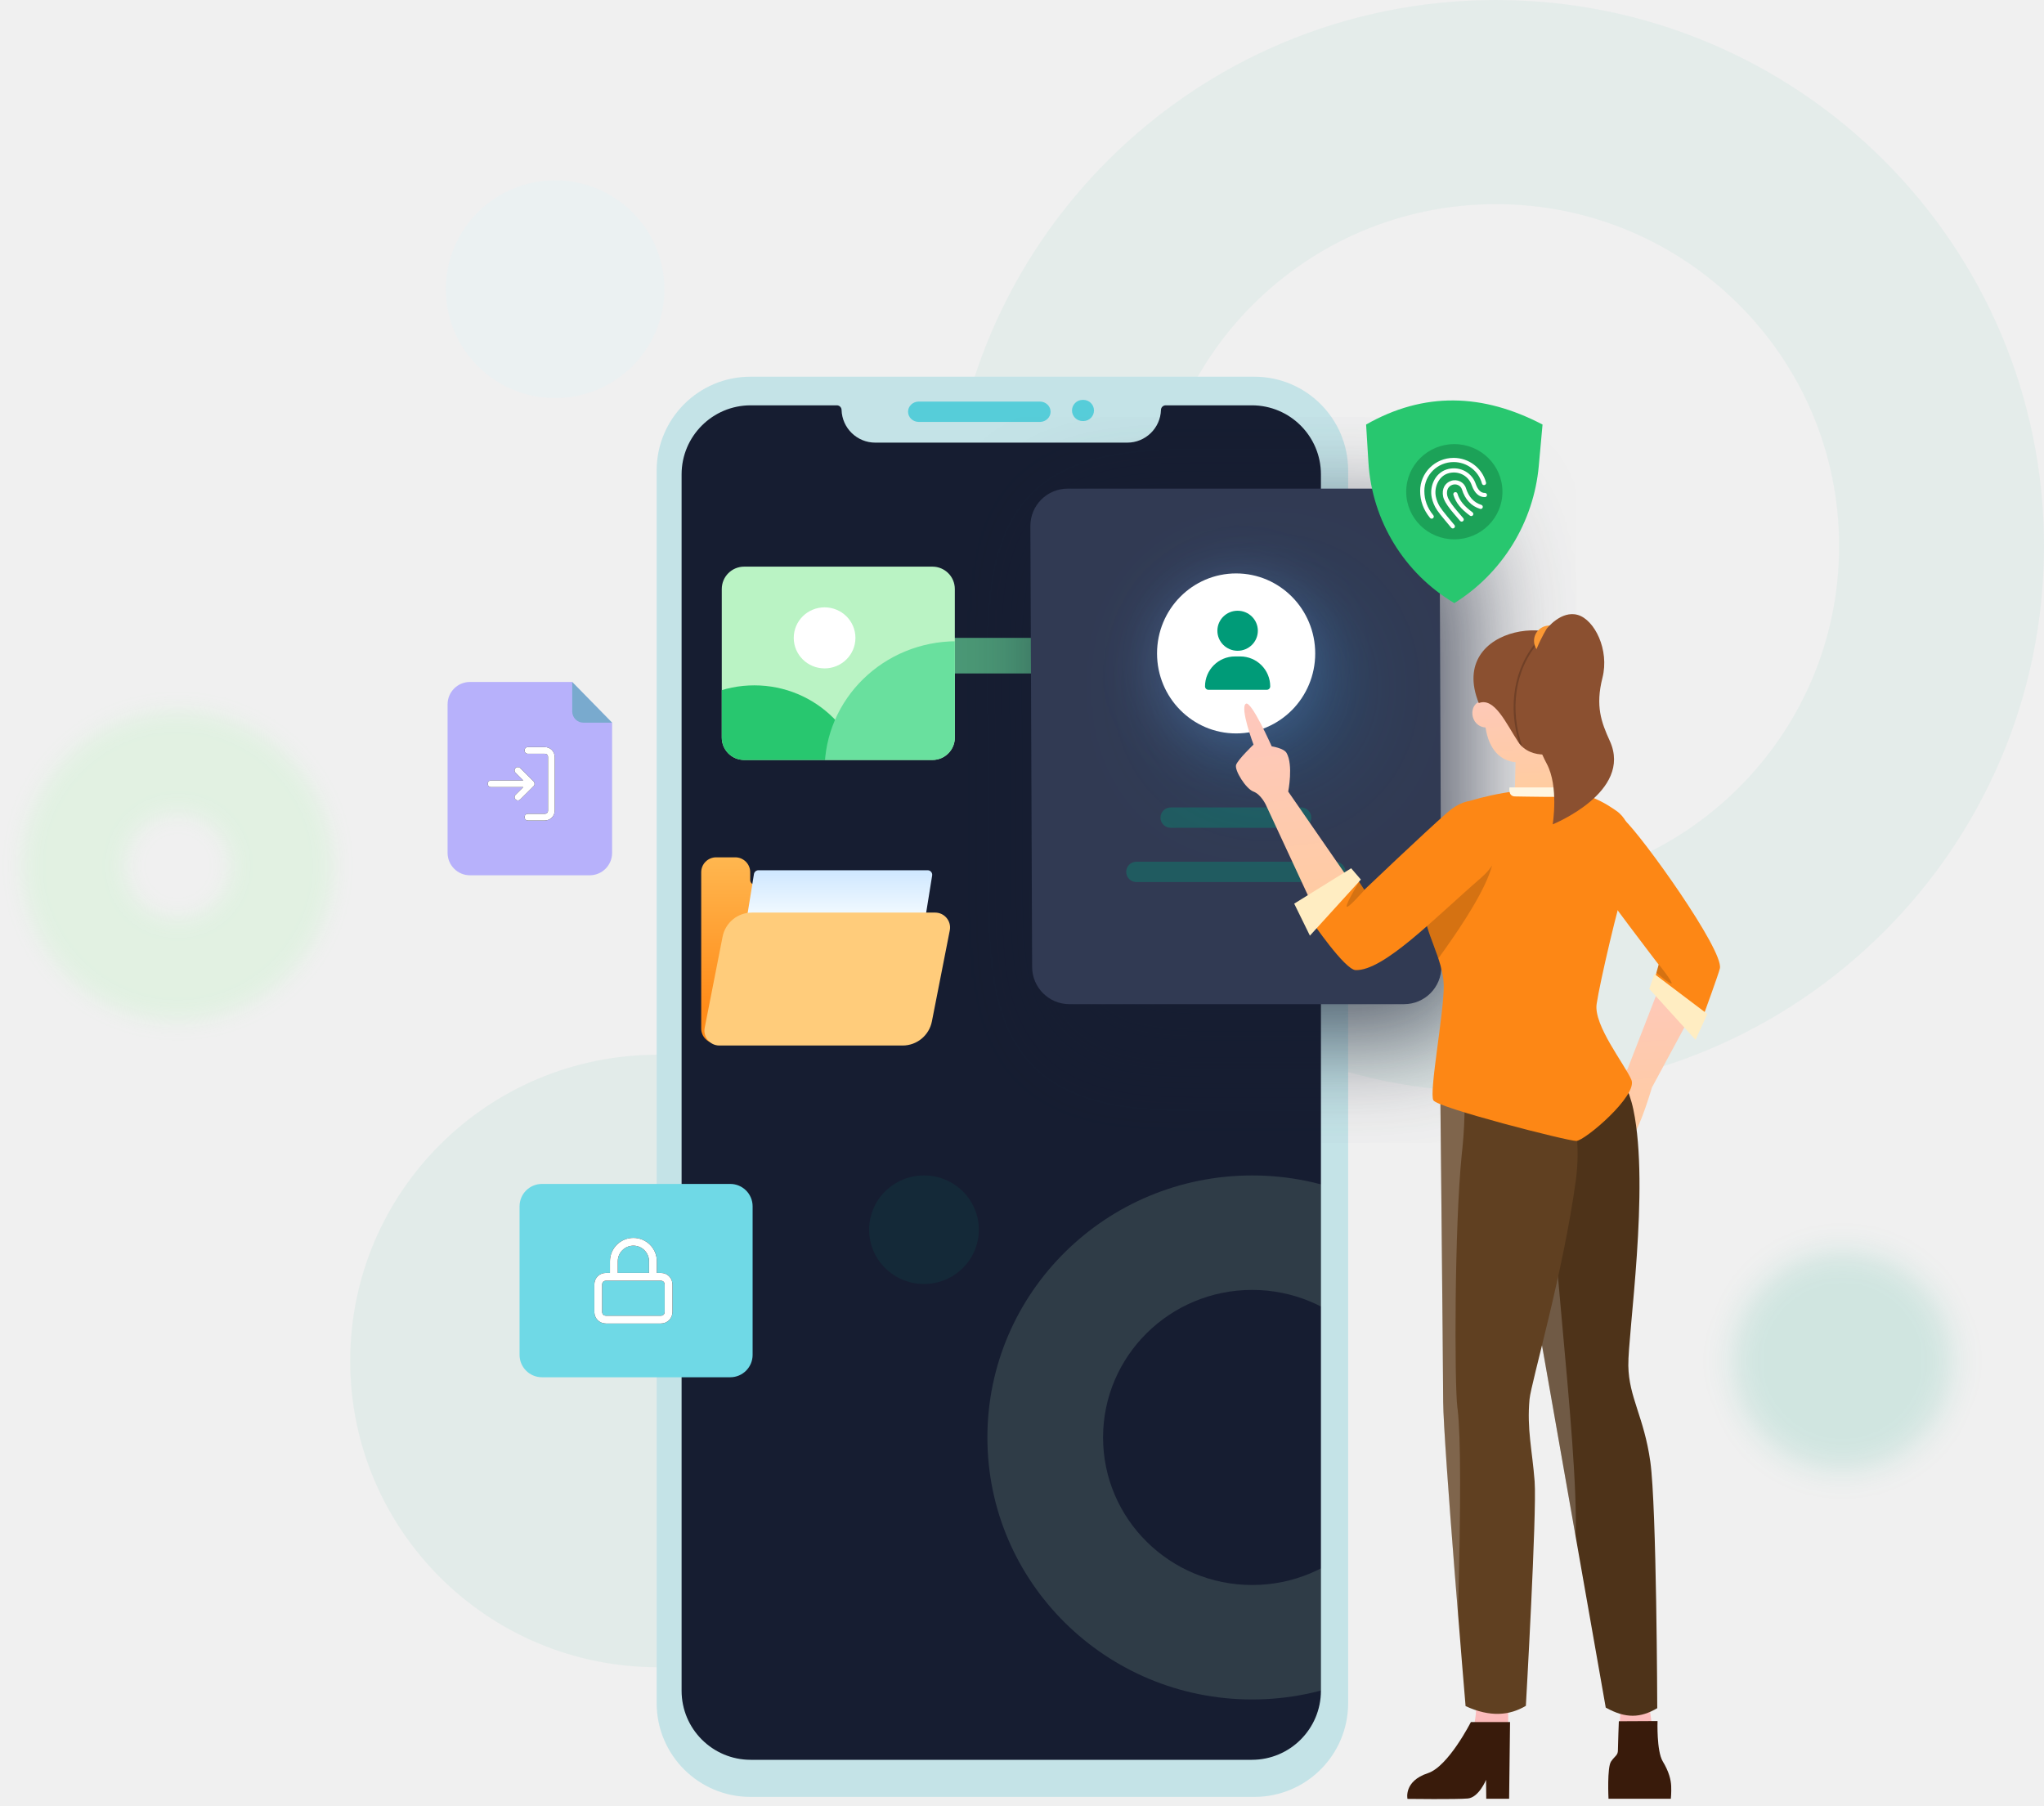
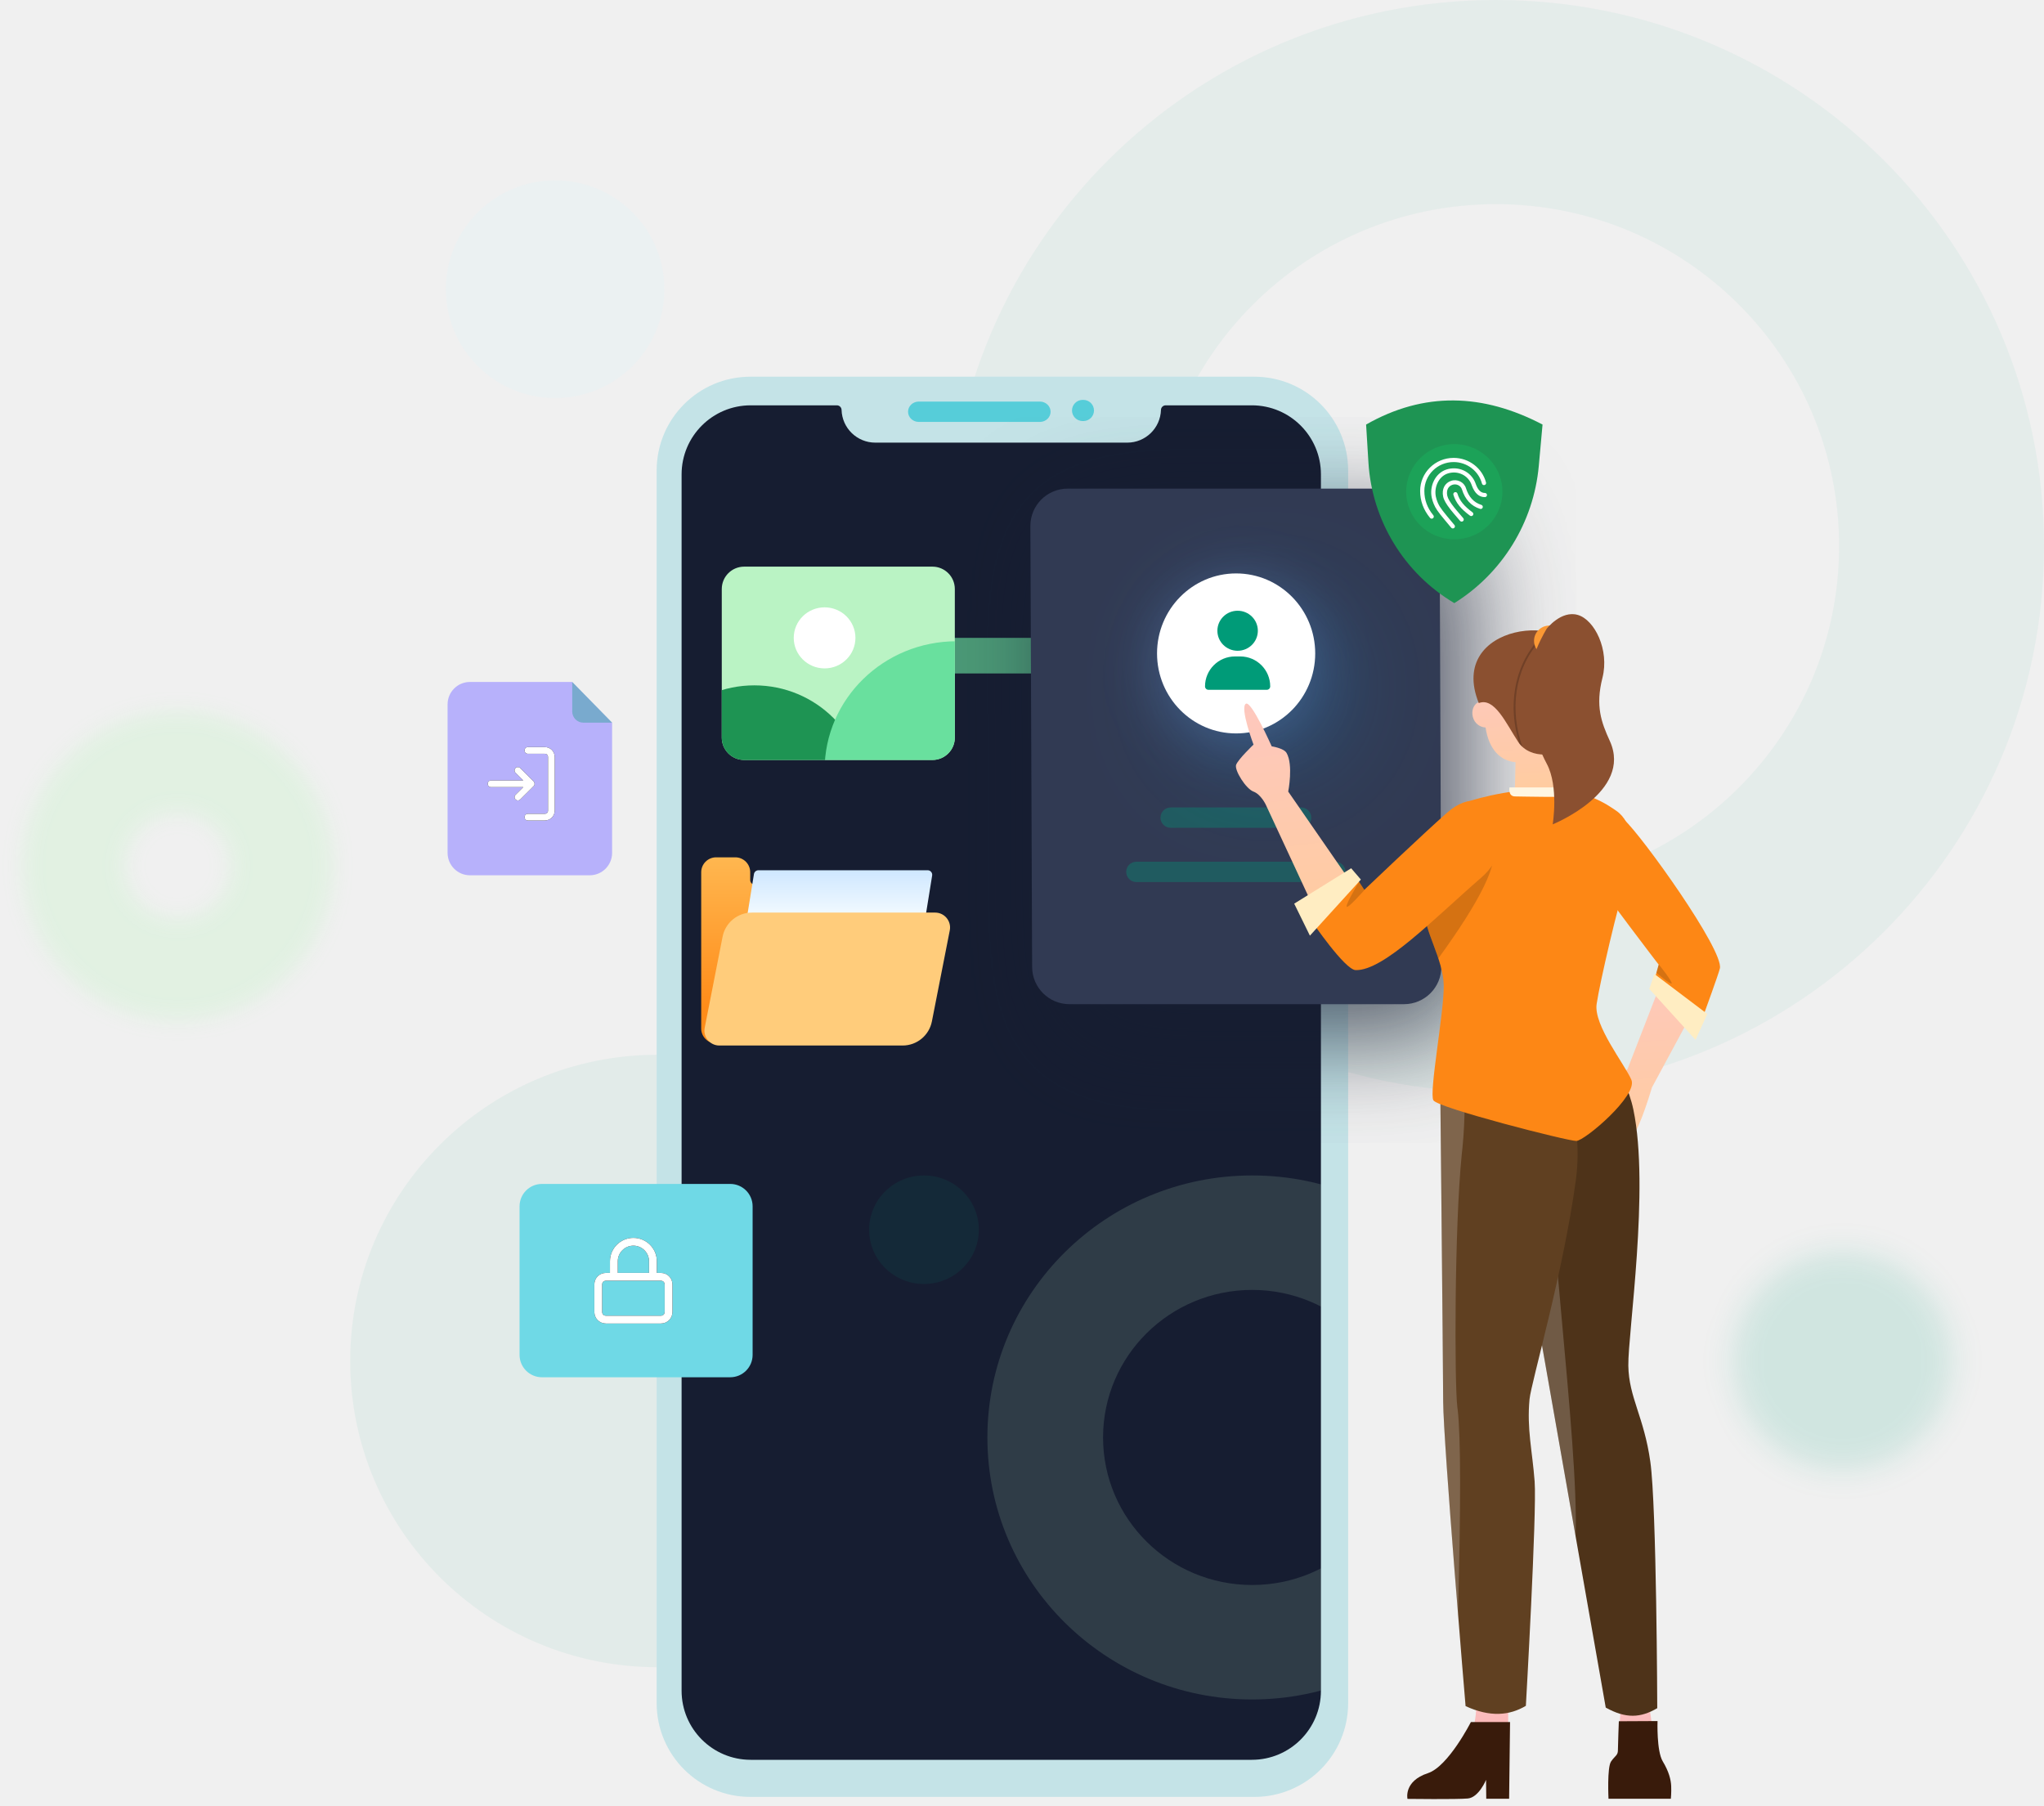
<svg xmlns="http://www.w3.org/2000/svg" width="548" height="484" viewBox="0 0 548 484" fill="none">
  <g id="Illustration">
    <g id="Shape">
      <path id="Oval" opacity="0.053" fill-rule="evenodd" clip-rule="evenodd" d="M548 146.415C548 65.552 482.211 0 401.056 0C319.901 0 254.111 65.552 254.111 146.415C254.111 227.278 319.901 292.831 401.056 292.831C482.211 292.831 548 227.278 548 146.415ZM309.044 146.415C309.044 95.781 350.239 54.735 401.056 54.735C451.872 54.735 493.067 95.781 493.067 146.415C493.067 197.049 451.872 238.096 401.056 238.096C350.239 238.096 309.044 197.049 309.044 146.415Z" fill="#009B78" />
      <g id="Oval_2" opacity="0.141" filter="url(#filter0_f)">
        <path fill-rule="evenodd" clip-rule="evenodd" d="M89.314 232.166C89.314 209.243 70.664 190.659 47.657 190.659C24.651 190.659 6 209.243 6 232.166C6 255.09 24.651 273.673 47.657 273.673C70.664 273.673 89.314 255.09 89.314 232.166ZM33.466 232.166C33.466 224.357 39.82 218.027 47.657 218.027C55.495 218.027 61.848 224.357 61.848 232.166C61.848 239.976 55.495 246.306 47.657 246.306C39.82 246.306 33.466 239.976 33.466 232.166Z" fill="#8BF78F" />
      </g>
      <ellipse id="Oval_3" cx="176.29" cy="364.898" rx="82.399" ry="82.102" fill="#009B78" fill-opacity="0.061" />
      <ellipse id="Oval_4" opacity="0.141" cx="148.825" cy="77.541" rx="29.297" ry="29.192" fill="#CEF5FF" />
      <g id="Oval_5" filter="url(#filter1_f)">
        <ellipse cx="493.983" cy="364.898" rx="29.297" ry="29.192" fill="#009B78" fill-opacity="0.136" />
      </g>
    </g>
    <g id="File Organizer">
      <g id="Phone3">
        <path id="Rectangle" fill-rule="evenodd" clip-rule="evenodd" d="M176.051 126.137C176.051 112.254 187.305 101 201.188 101H336.301C350.184 101 361.438 112.254 361.438 126.137V456.637C361.438 470.52 350.184 481.774 336.301 481.774H201.188C187.305 481.774 176.051 470.52 176.051 456.637V126.137Z" fill="#C4E3E7" />
        <g id="Group 48">
          <path id="Rectangle_2" fill-rule="evenodd" clip-rule="evenodd" d="M182.737 127.195C182.737 116.966 191.03 108.673 201.259 108.673H224.364C225.046 108.673 225.605 109.216 225.625 109.898V109.898C225.768 114.787 229.772 118.676 234.663 118.676H302.219C307.11 118.676 311.114 114.787 311.257 109.898V109.898C311.277 109.216 311.835 108.673 312.518 108.673H335.622C345.852 108.673 354.144 116.966 354.144 127.195V453.306C354.144 463.535 345.852 471.828 335.622 471.828H201.259C191.03 471.828 182.737 463.535 182.737 453.306V127.195Z" fill="#161D31" />
          <mask id="mask0" mask-type="alpha" maskUnits="userSpaceOnUse" x="182" y="108" width="173" height="364">
            <path id="Rectangle_3" fill-rule="evenodd" clip-rule="evenodd" d="M182.737 127.195C182.737 116.966 191.03 108.673 201.259 108.673H224.364C225.046 108.673 225.605 109.216 225.625 109.898V109.898C225.768 114.787 229.772 118.676 234.663 118.676H302.219C307.11 118.676 311.114 114.787 311.257 109.898V109.898C311.277 109.216 311.835 108.673 312.518 108.673H335.622C345.852 108.673 354.144 116.966 354.144 127.195V453.306C354.144 463.535 345.852 471.828 335.622 471.828H201.259C191.03 471.828 182.737 463.535 182.737 453.306V127.195Z" fill="white" />
          </mask>
          <g mask="url(#mask0)">
            <ellipse id="Oval_6" opacity="0.099" cx="247.722" cy="329.703" rx="14.702" ry="14.55" fill="#009B78" />
            <path id="Oval_7" opacity="0.141" fill-rule="evenodd" clip-rule="evenodd" d="M335.704 315.153C374.906 315.153 406.686 346.604 406.686 385.401C406.686 424.198 374.906 455.649 335.704 455.649C296.501 455.649 264.722 424.198 264.722 385.401C264.722 346.604 296.501 315.153 335.704 315.153ZM335.704 345.844C313.629 345.844 295.733 363.555 295.733 385.401C295.733 407.248 313.629 424.958 335.704 424.958C357.779 424.958 375.674 407.248 375.674 385.401C375.674 363.555 357.779 345.844 335.704 345.844Z" fill="#C8F5D0" />
            <path id="Rectangle_4" fill-rule="evenodd" clip-rule="evenodd" d="M203.617 175.795C203.617 173.158 205.755 171.021 208.391 171.021H329.781C332.417 171.021 334.555 173.158 334.555 175.795V175.795C334.555 178.431 332.417 180.569 329.781 180.569H208.391C205.755 180.569 203.617 178.431 203.617 175.795V175.795Z" fill="#68DE9E" fill-opacity="0.642" />
          </g>
        </g>
        <path id="Path" d="M278.793 107.666C280.378 107.666 281.664 108.888 281.664 110.394C281.664 111.868 280.435 113.068 278.898 113.121L278.793 113.122H246.324C244.738 113.122 243.452 111.901 243.452 110.394C243.452 108.921 244.681 107.721 246.218 107.668L246.324 107.666H278.793Z" fill="#56CDD9" />
        <path id="Path_2" d="M290.429 107.211C292.015 107.211 293.301 108.484 293.301 110.053C293.301 111.588 292.072 112.838 290.535 112.893L290.429 112.895H290.279C288.693 112.895 287.407 111.623 287.407 110.053C287.407 108.519 288.636 107.268 290.173 107.213L290.279 107.211H290.429Z" fill="#56CDD9" />
      </g>
      <g id="Icon54">
        <g id="Group 37">
          <path id="Rectangle_5" fill-rule="evenodd" clip-rule="evenodd" d="M187.996 233.861C187.996 231.652 189.787 229.861 191.996 229.861L197.132 229.861C199.341 229.861 201.132 231.652 201.132 233.861V235.965C201.132 236.638 201.678 237.184 202.351 237.184H243.654C245.864 237.184 247.654 238.975 247.654 241.184V275.755C247.654 277.964 245.864 279.755 243.654 279.755H191.996C189.787 279.755 187.996 277.964 187.996 275.755V233.861Z" fill="url(#paint0_linear)" />
          <path id="Rectangle_6" fill-rule="evenodd" clip-rule="evenodd" d="M202.134 234.351C202.23 233.76 202.74 233.326 203.338 233.326H248.707C249.458 233.326 250.031 233.998 249.911 234.739L243.1 276.997C243.005 277.588 242.495 278.022 241.897 278.022H196.527C195.776 278.022 195.204 277.35 195.323 276.609L202.134 234.351Z" fill="url(#paint1_linear)" />
          <path id="Rectangle_7" fill-rule="evenodd" clip-rule="evenodd" d="M250.713 244.677C253.232 244.677 255.124 246.976 254.638 249.448L249.842 273.86C249.105 277.612 245.816 280.318 241.992 280.318H192.858C190.34 280.318 188.448 278.018 188.933 275.547L193.73 251.135C194.467 247.383 197.756 244.677 201.579 244.677L250.713 244.677Z" fill="#FFCC7B" />
        </g>
      </g>
      <g id="Group 28">
        <path id="Rectangle_8" fill-rule="evenodd" clip-rule="evenodd" d="M120 188.842C120 185.528 122.686 182.842 126 182.842H153.414L164.105 193.754V228.675C164.105 231.989 161.419 234.675 158.105 234.675H126C122.686 234.675 120 231.989 120 228.675V188.842Z" fill="#B7B1FB" />
        <g id="Icon">
          <path id="Mask" fill-rule="evenodd" clip-rule="evenodd" d="M146.031 219.984C147.557 219.984 148.724 218.821 148.724 217.3V202.986C148.724 201.465 147.557 200.302 146.031 200.302H141.543C141.005 200.302 140.646 200.66 140.646 201.197C140.646 201.734 141.005 202.092 141.543 202.092H146.031C146.57 202.092 146.929 202.45 146.929 202.986V217.3C146.929 217.837 146.57 218.195 146.031 218.195H141.543C141.005 218.195 140.646 218.553 140.646 219.089C140.646 219.626 141.005 219.984 141.543 219.984H146.031ZM143.249 209.785C143.338 210.054 143.338 210.322 143.249 210.501C143.249 210.591 143.159 210.68 143.069 210.77L139.479 214.348C139.299 214.527 139.03 214.616 138.85 214.616C138.671 214.616 138.401 214.527 138.222 214.348C137.863 213.99 137.863 213.453 138.222 213.096L140.286 211.038H131.669C131.131 211.038 130.771 210.68 130.771 210.143C130.771 209.607 131.131 209.249 131.669 209.249H140.286L138.222 207.191C137.863 206.833 137.863 206.296 138.222 205.939C138.581 205.581 139.12 205.581 139.479 205.939L143.069 209.517C143.114 209.562 143.136 209.607 143.159 209.651C143.181 209.696 143.204 209.741 143.249 209.785Z" fill="black" />
          <mask id="mask1" mask-type="alpha" maskUnits="userSpaceOnUse" x="130" y="200" width="19" height="20">
            <path id="Mask_2" fill-rule="evenodd" clip-rule="evenodd" d="M146.031 219.984C147.557 219.984 148.724 218.821 148.724 217.3V202.986C148.724 201.465 147.557 200.302 146.031 200.302H141.543C141.005 200.302 140.646 200.66 140.646 201.197C140.646 201.734 141.005 202.092 141.543 202.092H146.031C146.57 202.092 146.929 202.45 146.929 202.986V217.3C146.929 217.837 146.57 218.195 146.031 218.195H141.543C141.005 218.195 140.646 218.553 140.646 219.089C140.646 219.626 141.005 219.984 141.543 219.984H146.031ZM143.249 209.785C143.338 210.054 143.338 210.322 143.249 210.501C143.249 210.591 143.159 210.68 143.069 210.77L139.479 214.348C139.299 214.527 139.03 214.616 138.85 214.616C138.671 214.616 138.401 214.527 138.222 214.348C137.863 213.99 137.863 213.453 138.222 213.096L140.286 211.038H131.669C131.131 211.038 130.771 210.68 130.771 210.143C130.771 209.607 131.131 209.249 131.669 209.249H140.286L138.222 207.191C137.863 206.833 137.863 206.296 138.222 205.939C138.581 205.581 139.12 205.581 139.479 205.939L143.069 209.517C143.114 209.562 143.136 209.607 143.159 209.651C143.181 209.696 143.204 209.741 143.249 209.785Z" fill="white" />
          </mask>
          <g mask="url(#mask1)">
            <g id="Icon Color">
              <rect id="ð¨ Icon Color" x="128.977" y="199.408" width="21.543" height="21.471" fill="white" />
            </g>
          </g>
        </g>
        <path id="Path_3" opacity="0.34" d="M164.106 193.754H156.414C154.757 193.754 153.414 192.411 153.414 190.754V182.842L164.106 193.754Z" fill="#009B78" />
      </g>
      <g id="Group">
        <path id="Rectangle_9" fill-rule="evenodd" clip-rule="evenodd" d="M139.296 323.427C139.296 320.113 141.982 317.427 145.296 317.427H195.778C199.092 317.427 201.778 320.113 201.778 323.427V363.26C201.778 366.574 199.092 369.26 195.778 369.26H145.296C141.982 369.26 139.296 366.574 139.296 363.26V323.427Z" fill="#6FD9E6" />
        <g id="Icon_2">
          <path id="Mask_3" fill-rule="evenodd" clip-rule="evenodd" d="M177.147 341.283H176.1V338.152C176.1 334.708 173.272 331.89 169.816 331.89C166.36 331.89 163.533 334.708 163.533 338.152V341.283H162.485C160.705 341.283 159.344 342.64 159.344 344.415V351.721C159.344 353.495 160.705 354.852 162.485 354.852H177.147C178.927 354.852 180.289 353.495 180.289 351.721V344.415C180.289 342.64 178.927 341.283 177.147 341.283ZM165.627 338.152C165.627 335.856 167.512 333.977 169.816 333.977C172.12 333.977 174.005 335.856 174.005 338.152V341.283H165.627V338.152ZM177.147 352.764C177.775 352.764 178.194 352.347 178.194 351.721V344.415C178.194 343.788 177.775 343.371 177.147 343.371H162.485C161.857 343.371 161.438 343.788 161.438 344.415V351.721C161.438 352.347 161.857 352.764 162.485 352.764H177.147Z" fill="black" />
          <mask id="mask2" mask-type="alpha" maskUnits="userSpaceOnUse" x="159" y="331" width="22" height="24">
            <path id="Mask_4" fill-rule="evenodd" clip-rule="evenodd" d="M177.147 341.283H176.1V338.152C176.1 334.708 173.272 331.89 169.816 331.89C166.36 331.89 163.533 334.708 163.533 338.152V341.283H162.485C160.705 341.283 159.344 342.64 159.344 344.415V351.721C159.344 353.495 160.705 354.852 162.485 354.852H177.147C178.927 354.852 180.289 353.495 180.289 351.721V344.415C180.289 342.64 178.927 341.283 177.147 341.283ZM165.627 338.152C165.627 335.856 167.512 333.977 169.816 333.977C172.12 333.977 174.005 335.856 174.005 338.152V341.283H165.627V338.152ZM177.147 352.764C177.775 352.764 178.194 352.347 178.194 351.721V344.415C178.194 343.788 177.775 343.371 177.147 343.371H162.485C161.857 343.371 161.438 343.788 161.438 344.415V351.721C161.438 352.347 161.857 352.764 162.485 352.764H177.147Z" fill="white" />
          </mask>
          <g mask="url(#mask2)">
            <g id="Icon Color_2">
              <rect id="ð¨ Icon Color_2" x="157.249" y="330.846" width="25.134" height="25.049" fill="white" />
            </g>
          </g>
        </g>
      </g>
      <g id="Group 34">
        <path id="Rectangle_10" d="M193.509 157.924C193.509 154.61 196.195 151.924 199.509 151.924H249.991C253.305 151.924 255.991 154.61 255.991 157.924V197.757C255.991 201.071 253.305 203.757 249.991 203.757H199.509C196.195 203.757 193.509 201.071 193.509 197.757V157.924Z" fill="#BAF3C4" />
        <mask id="mask3" mask-type="alpha" maskUnits="userSpaceOnUse" x="193" y="151" width="63" height="53">
          <path id="Rectangle_11" d="M193.509 157.924C193.509 154.61 196.195 151.924 199.509 151.924H249.991C253.305 151.924 255.991 154.61 255.991 157.924V197.757C255.991 201.071 253.305 203.757 249.991 203.757H199.509C196.195 203.757 193.509 201.071 193.509 197.757V157.924Z" fill="white" />
        </mask>
        <g mask="url(#mask3)">
          <ellipse id="Oval_8" cx="221.074" cy="171.021" rx="8.27" ry="8.184" fill="white" />
-           <ellipse id="Oval_9" cx="202.238" cy="213.306" rx="29.863" ry="29.554" fill="#28C76F" />
+           <ellipse id="Oval_9" cx="202.238" cy="213.306" rx="29.863" ry="29.554" fill="#1E9453" />
          <ellipse id="Oval_10" cx="256.45" cy="206.485" rx="35.376" ry="34.556" fill="#69E09E" />
        </g>
      </g>
      <g id="Group 23">
        <g id="Rectangle_12" filter="url(#filter2_d)">
          <path fill-rule="evenodd" clip-rule="evenodd" d="M276.246 141.049C276.224 135.51 280.708 131.009 286.246 131.009L375.958 131.009C381.465 131.009 385.936 135.462 385.958 140.969L386.429 259.191C386.451 264.729 381.968 269.231 376.429 269.231H286.718C281.21 269.231 276.74 264.778 276.718 259.271L276.246 141.049Z" fill="#313A53" />
        </g>
        <path id="Rectangle_13" opacity="0.34" d="M311.123 219.216C311.123 217.71 312.344 216.488 313.851 216.488H348.825C350.332 216.488 351.553 217.71 351.553 219.216V219.216C351.553 220.723 350.332 221.944 348.825 221.944H313.851C312.344 221.944 311.123 220.723 311.123 219.216V219.216Z" fill="#009B78" />
        <path id="Rectangle_14" opacity="0.34" d="M301.935 233.766C301.935 232.259 303.156 231.038 304.663 231.038H358.014C359.52 231.038 360.742 232.259 360.742 233.766V233.766C360.742 235.273 359.52 236.494 358.014 236.494H304.663C303.156 236.494 301.935 235.273 301.935 233.766V233.766Z" fill="#009B78" />
        <g id="Icon8">
          <g id="Oval_11" filter="url(#filter3_dd)">
            <ellipse cx="331.407" cy="175.192" rx="21.203" ry="21.45" fill="white" />
          </g>
          <g id="Group 70">
            <path id="Combined Shape" fill-rule="evenodd" clip-rule="evenodd" d="M331.807 174.481C334.802 174.481 337.231 172.078 337.231 169.113C337.231 166.149 334.802 163.746 331.807 163.746C328.811 163.746 326.383 166.149 326.383 169.113C326.383 172.078 328.811 174.481 331.807 174.481ZM331.097 176.001C326.663 176.001 323.068 179.595 323.068 184.029C323.068 184.536 323.479 184.947 323.986 184.947H339.628C340.134 184.947 340.545 184.536 340.545 184.029C340.545 179.595 336.951 176.001 332.517 176.001H331.097Z" fill="#009B78" />
          </g>
        </g>
      </g>
      <g id="Wom3.5">
        <g id="RArm">
          <path id="Path_4" fill-rule="evenodd" clip-rule="evenodd" d="M436.346 286.631C436.346 286.631 426.071 296.69 426.701 297.674C427.331 298.664 432.509 296.363 432.509 296.363C432.509 296.363 426.049 306.93 427.378 307.742C428.707 308.554 435.504 306.91 437.588 304.732C439.672 302.554 442.889 291.562 442.889 291.562L458.517 262.597L447.183 258.715L436.346 286.631Z" fill="url(#paint2_linear)" />
          <path id="Path_5" fill-rule="evenodd" clip-rule="evenodd" d="M425.853 233.087C430.168 239.723 444.693 258.633 444.693 258.633L443.635 262.406L456.984 271.463C456.984 271.463 460.776 261.095 461.105 259.636C462.19 254.825 440.26 224.12 435.35 219.683C427.618 212.697 419.258 222.947 425.853 233.087Z" fill="#FD8715" />
          <path id="Path_6" fill-rule="evenodd" clip-rule="evenodd" d="M448.166 263.653C448.415 263.173 444.716 258.565 444.716 258.565L444.089 260.806C444.089 260.806 447.917 264.134 448.166 263.653Z" fill="black" fill-opacity="0.16" />
          <path id="Path 70" fill-rule="evenodd" clip-rule="evenodd" d="M443.552 261.14L457.734 271.858L454.574 278.79L442.174 265.14L443.552 261.14Z" fill="#FFEDC2" />
        </g>
        <g id="RLeg">
          <path id="Path_7" fill-rule="evenodd" clip-rule="evenodd" d="M434.6 456.208L433.812 469.49L443.91 469.75L442.012 456.208H434.6Z" fill="url(#paint3_linear)" />
          <path id="Path_8" fill-rule="evenodd" clip-rule="evenodd" d="M444.389 461.44C444.389 461.44 444.105 469.439 445.779 472.232C447.463 475.024 447.974 477.189 448.048 478.859C448.128 480.65 447.957 482.272 447.957 482.272H431.244C431.244 482.272 430.826 473.856 431.933 472.269C433.039 470.683 433.766 470.655 433.766 469.253C433.774 467.851 434.014 461.493 434.014 461.493L444.389 461.44Z" fill="#391B0B" />
          <path id="Path_9" fill-rule="evenodd" clip-rule="evenodd" d="M399.024 278.88L425.219 276.062L425.604 276.416C427.471 278.176 435.584 286.352 437.916 297.527C442.317 318.624 436.426 357.589 436.557 366.134C436.681 374.678 440.761 379.833 442.456 391.914C444.152 403.995 444.312 457.987 444.312 457.987C439.817 460.623 435.861 460.812 430.502 457.828L399.024 278.88Z" fill="#4E3319" />
          <path id="Path_10" fill-rule="evenodd" clip-rule="evenodd" d="M422.423 411.899L399.024 278.88L413.589 277.313C414.238 323.523 423.295 385.987 422.423 411.899Z" fill="white" fill-opacity="0.192" />
        </g>
        <g id="LLeg">
          <path id="Path_11" fill-rule="evenodd" clip-rule="evenodd" d="M404.39 454.811L395.779 454.949C395.779 454.949 396.345 463.795 393.034 466.791L392.853 466.948C388.856 470.263 404.277 469.067 404.277 469.067L404.39 454.811Z" fill="url(#paint4_linear)" />
          <path id="Path_12" fill-rule="evenodd" clip-rule="evenodd" d="M404.847 461.706L404.599 482.264L398.467 482.269L398.414 477.203C398.414 477.203 396.48 481.926 393.524 482.199C390.56 482.472 377.35 482.304 377.35 482.304C377.35 482.304 376.252 477.562 382.828 475.408C388.297 473.618 394.345 461.706 394.345 461.706H404.847Z" fill="#391B0B" />
          <path id="Path_13" fill-rule="evenodd" clip-rule="evenodd" d="M386.031 280.708L415.445 279.722L415.665 280.124C417.092 282.804 424.913 298.489 422.498 316.319C419.109 341.345 410.492 370.683 410.07 375.165C409.318 383.155 410.822 388.941 411.439 397.194C412.056 405.448 409.087 457.355 409.087 457.355C404.722 459.953 399.528 460.463 392.925 457.434C392.925 457.434 386.964 386.928 386.92 375.77C386.876 364.612 386.031 280.708 386.031 280.708Z" fill="#604021" />
          <path id="Path_14" fill-rule="evenodd" clip-rule="evenodd" d="M392.084 307.777L391.889 309.631C389.928 329.183 389.943 370.705 390.702 377.109L390.806 377.934C391.648 385.16 391.676 403.505 390.888 432.97L389.864 420.255C387.921 395.79 386.94 380.961 386.92 375.77L386.884 370.396C386.715 348.67 386.031 280.708 386.031 280.708L392.235 280.5C392.898 291.229 392.847 300.321 392.084 307.777Z" fill="white" fill-opacity="0.192" />
        </g>
        <g id="Head">
          <path id="Path_15" fill-rule="evenodd" clip-rule="evenodd" d="M397.247 188.036C393.628 188.428 393.884 194.725 398.29 195.054C399.19 201.124 402.402 204.016 406.317 204.351L406.1 213.533L423.418 213.523C423.418 213.523 418.542 207.036 418.785 198.157C419.028 189.276 418.622 180.934 418.622 180.934L396.19 181.333L397.247 188.036Z" fill="url(#paint5_linear)" />
          <path id="Path_16" fill-rule="evenodd" clip-rule="evenodd" d="M396.459 188.508C400.674 186.858 403.788 193.961 407.013 198.898C410.239 203.835 418.595 202.996 419.747 198.898C424.107 189.922 427.865 177.72 422.776 176.718C422.06 163.746 387.752 166.809 396.459 188.508Z" fill="#8B5030" />
          <path id="Combined Shape_2" fill-rule="evenodd" clip-rule="evenodd" d="M419.947 171.56H412.536H412.425L412.35 171.642C405.75 178.933 404.266 189.665 407.337 199.352C407.59 199.679 407.867 199.976 408.164 200.246C404.697 190.467 406.016 179.456 412.647 172.06H420.542C420.354 171.886 420.155 171.719 419.947 171.56Z" fill="black" fill-opacity="0.199" />
          <ellipse id="Oval_12" cx="415.413" cy="171.81" rx="4.135" ry="4.092" fill="#FB9934" />
        </g>
        <g id="Body">
          <path id="Path_17" fill-rule="evenodd" clip-rule="evenodd" d="M392.702 215.311C388.838 220.928 382.399 239.993 382.034 244.282C381.622 249.229 386.981 257.11 387.07 264.272C387.148 271.435 383.072 293.001 384.297 295.016C385.512 297.031 420.347 305.95 422.62 305.902C424.883 305.853 439.172 293.714 437.379 289.518C435.576 285.323 427.209 274.898 428.062 269.182C428.904 263.467 433.797 242.37 436.227 235.189C438.647 228.009 437.84 220.47 433.323 217.38C431.088 215.852 425.125 211.508 414.505 211.528C403.885 211.548 393.002 214.875 392.702 215.311Z" fill="#FD8715" />
          <path id="Path 68" fill-rule="evenodd" clip-rule="evenodd" d="M404.693 211.117C404.693 211.117 404.247 213.533 406.203 213.533C408.16 213.533 421.283 213.96 423.06 213.197C424.837 212.433 424.304 211.117 424.304 211.117H404.693Z" fill="#FFF6E1" />
          <path id="Path_18" fill-rule="evenodd" clip-rule="evenodd" d="M387.095 227.46L387.214 227.401C394.369 223.865 398.667 223.709 400.108 226.932C401.971 231.098 397.141 241.108 385.619 256.963C384.037 252.155 381.761 247.57 382.034 244.282C382.246 241.8 384.491 234.369 387.095 227.46Z" fill="black" fill-opacity="0.16" />
        </g>
        <g id="LArm">
          <path id="Path_19" fill-rule="evenodd" clip-rule="evenodd" d="M339.362 215.75C339.362 215.75 338.073 212.981 336.047 212.231C334.021 211.482 330.922 206.519 331.401 205.078C331.88 203.637 336.072 199.64 336.072 199.64C336.072 199.64 332.366 189.799 334.007 188.688C335.457 187.707 340.944 200.103 340.944 200.103C340.944 200.103 344.17 200.584 344.915 201.851C346.791 205.046 345.373 212.231 345.373 212.231L364.416 239.772L355.678 250.86L339.362 215.75Z" fill="url(#paint6_linear)" />
          <path id="Path_20" fill-rule="evenodd" clip-rule="evenodd" d="M387.976 217.886C381.536 223.548 365.782 238.571 365.782 238.571C365.782 238.571 363.441 235.022 363.441 235.022L351.66 246.961C351.66 246.961 360.547 260.007 363.441 260.098C370.982 260.335 384.493 246.246 397.195 235.244C408.583 225.38 399.982 207.33 387.976 217.886Z" fill="#FD8715" />
          <path id="Path_21" fill-rule="evenodd" clip-rule="evenodd" d="M365.829 238.589C365.829 238.589 361.41 243.647 361.045 243.095C360.681 242.544 364.379 236.395 364.379 236.395L365.829 238.589Z" fill="black" fill-opacity="0.16" />
          <path id="Path 69" fill-rule="evenodd" clip-rule="evenodd" d="M364.852 235.826L351.188 250.861L346.979 242.281L362.253 232.795L364.852 235.826Z" fill="#FFEDC2" />
        </g>
        <path id="Path_22" fill-rule="evenodd" clip-rule="evenodd" d="M414.689 168.553C414.689 168.553 418.558 163.565 423.026 164.874C427.494 166.182 431.536 174.204 429.617 181.744C427.707 189.285 429.282 193.586 431.598 198.668C437.82 212.339 416.278 221.019 416.278 221.019C416.278 221.019 417.959 210.889 414.689 204.772C411.322 198.472 409.41 190.394 409.41 185.45C409.41 176.854 414.689 168.553 414.689 168.553Z" fill="#8B5030" />
      </g>
      <g id="Group 39">
-         <path id="Rectangle_15" fill-rule="evenodd" clip-rule="evenodd" d="M366.255 113.828C381.822 104.951 397.601 105.476 413.558 113.828L412.552 124.915C411.179 140.047 402.798 153.663 389.906 161.705V161.705V161.705C376.456 153.719 367.833 139.592 366.877 123.979L366.255 113.828Z" fill="#28C76F" />
+         <path id="Rectangle_15" fill-rule="evenodd" clip-rule="evenodd" d="M366.255 113.828C381.822 104.951 397.601 105.476 413.558 113.828L412.552 124.915C411.179 140.047 402.798 153.663 389.906 161.705V161.705V161.705C376.456 153.719 367.833 139.592 366.877 123.979L366.255 113.828Z" fill="#1E9453" />
        <ellipse id="Oval_13" cx="389.907" cy="131.836" rx="12.901" ry="12.767" fill="#1CA258" />
        <g id="Group 40">
          <path id="Path_23" fill-rule="evenodd" clip-rule="evenodd" d="M389.722 122.766C393.825 122.766 397.377 125.503 398.407 129.363C398.487 129.661 398.307 129.967 398.006 130.045C397.704 130.124 397.396 129.946 397.316 129.648C396.416 126.277 393.31 123.883 389.722 123.883C385.385 123.883 381.87 127.35 381.87 131.625C381.87 134.038 382.669 136.208 384.279 138.153C384.476 138.392 384.44 138.744 384.199 138.939C383.958 139.135 383.602 139.1 383.405 138.861C381.633 136.718 380.741 134.299 380.741 131.625C380.741 126.732 384.763 122.766 389.722 122.766Z" fill="white" />
          <path id="Path_24" fill-rule="evenodd" clip-rule="evenodd" d="M387.726 125.908C390.921 124.819 394.369 126.395 395.547 129.476L395.612 129.652C396.217 131.392 397.041 132.18 398.095 132.167C398.407 132.163 398.662 132.41 398.666 132.718C398.67 133.027 398.421 133.28 398.109 133.284C396.538 133.303 395.372 132.239 394.621 130.227L394.544 130.015C393.637 127.407 390.764 126.054 388.094 126.964C385.691 127.783 384.406 130.678 384.971 133.23C385.081 133.727 385.22 134.173 385.399 134.603L385.56 134.974C386.096 136.146 386.793 137.025 389.939 140.768C390.138 141.005 390.106 141.357 389.866 141.554C389.626 141.752 389.271 141.719 389.071 141.482L387.384 139.464C385.359 137.019 384.901 136.322 384.391 135.113L384.355 135.028C384.15 134.537 383.992 134.028 383.868 133.469C383.189 130.403 384.732 126.928 387.726 125.908Z" fill="white" />
          <path id="Path_25" fill-rule="evenodd" clip-rule="evenodd" d="M389.03 128.924C390.684 128.36 392.514 129.24 393.029 130.887C393.77 133.259 395.136 134.733 397.15 135.366C397.447 135.459 397.612 135.773 397.518 136.067C397.423 136.361 397.106 136.524 396.809 136.431C394.425 135.682 392.797 133.924 391.95 131.217C391.627 130.181 390.457 129.619 389.397 129.98C388.269 130.364 387.71 131.442 388.018 132.917C388.174 133.666 388.793 134.687 389.847 136.018L390.026 136.242C390.174 136.426 390.33 136.614 390.498 136.815L392.312 138.939C392.51 139.177 392.477 139.529 392.237 139.725C391.996 139.922 391.64 139.888 391.442 139.651L389.991 137.956L389.628 137.527C389.456 137.322 389.297 137.128 389.144 136.94L388.779 136.478C387.729 135.126 387.104 134.06 386.912 133.143C386.494 131.137 387.343 129.498 389.03 128.924Z" fill="white" />
          <path id="Path_26" fill-rule="evenodd" clip-rule="evenodd" d="M390.034 131.966C390.332 131.876 390.648 132.042 390.739 132.337C391.347 134.302 392.539 135.697 394.78 137.362C395.029 137.547 395.079 137.897 394.892 138.144C394.705 138.39 394.351 138.44 394.102 138.255C391.688 136.461 390.351 134.896 389.66 132.664C389.568 132.369 389.736 132.056 390.034 131.966Z" fill="white" />
        </g>
      </g>
    </g>
  </g>
  <defs>
    <filter id="filter0_f" x="0.563" y="185.223" width="94.187" height="93.887" filterUnits="userSpaceOnUse" color-interpolation-filters="sRGB">
      <feFlood flood-opacity="0" result="BackgroundImageFix" />
      <feBlend mode="normal" in="SourceGraphic" in2="BackgroundImageFix" result="shape" />
      <feGaussianBlur stdDeviation="2.718" result="effect1_foregroundBlur" />
    </filter>
    <filter id="filter1_f" x="456.531" y="327.551" width="74.904" height="74.693" filterUnits="userSpaceOnUse" color-interpolation-filters="sRGB">
      <feFlood flood-opacity="0" result="BackgroundImageFix" />
      <feBlend mode="normal" in="SourceGraphic" in2="BackgroundImageFix" result="shape" />
      <feGaussianBlur stdDeviation="4.077" result="effect1_foregroundBlur" />
    </filter>
    <filter id="filter2_d" x="256.246" y="112.009" width="166.183" height="194.222" filterUnits="userSpaceOnUse" color-interpolation-filters="sRGB">
      <feFlood flood-opacity="0" result="BackgroundImageFix" />
      <feColorMatrix in="SourceAlpha" type="matrix" values="0 0 0 0 0 0 0 0 0 0 0 0 0 0 0 0 0 0 127 0" />
      <feOffset dx="8" dy="9" />
      <feGaussianBlur stdDeviation="14" />
      <feColorMatrix type="matrix" values="0 0 0 0 0.086 0 0 0 0 0.114 0 0 0 0 0.192 0 0 0 0.7 0" />
      <feBlend mode="normal" in2="BackgroundImageFix" result="effect1_dropShadow" />
      <feBlend mode="normal" in="SourceGraphic" in2="effect1_dropShadow" result="shape" />
    </filter>
    <filter id="filter3_dd" x="290.204" y="134.743" width="98.405" height="98.899" filterUnits="userSpaceOnUse" color-interpolation-filters="sRGB">
      <feFlood flood-opacity="0" result="BackgroundImageFix" />
      <feColorMatrix in="SourceAlpha" type="matrix" values="0 0 0 0 0 0 0 0 0 0 0 0 0 0 0 0 0 0 127 0" />
      <feOffset dx="8" dy="9" />
      <feGaussianBlur stdDeviation="14" />
      <feColorMatrix type="matrix" values="0 0 0 0 0.076 0 0 0 0 0.583 0 0 0 0 0.879 0 0 0 0.229 0" />
      <feBlend mode="normal" in2="BackgroundImageFix" result="effect1_dropShadow" />
      <feColorMatrix in="SourceAlpha" type="matrix" values="0 0 0 0 0 0 0 0 0 0 0 0 0 0 0 0 0 0 127 0" />
      <feOffset dy="2" />
      <feGaussianBlur stdDeviation="7.5" />
      <feColorMatrix type="matrix" values="0 0 0 0 0.504 0 0 0 0 0.7 0 0 0 0 1 0 0 0 0.234 0" />
      <feBlend mode="normal" in2="effect1_dropShadow" result="effect2_dropShadow" />
      <feBlend mode="normal" in="SourceGraphic" in2="effect2_dropShadow" result="shape" />
    </filter>
    <linearGradient id="paint0_linear" x1="252.335" y1="270.363" x2="252.335" y2="212.641" gradientUnits="userSpaceOnUse">
      <stop stop-color="#FF8C19" />
      <stop offset="1" stop-color="#FFC967" />
    </linearGradient>
    <linearGradient id="paint1_linear" x1="245.482" y1="247.352" x2="245.482" y2="221.044" gradientUnits="userSpaceOnUse">
      <stop stop-color="#F8FDFF" />
      <stop offset="1" stop-color="#AAD4FF" />
    </linearGradient>
    <linearGradient id="paint2_linear" x1="424.08" y1="245.344" x2="427.481" y2="304.907" gradientUnits="userSpaceOnUse">
      <stop stop-color="#FDC6C6" />
      <stop offset="1" stop-color="#FFCCA1" />
    </linearGradient>
    <linearGradient id="paint3_linear" x1="432.065" y1="452.911" x2="433.457" y2="469.005" gradientUnits="userSpaceOnUse">
      <stop stop-color="#FDC6C6" />
      <stop offset="1" stop-color="#FAB2B2" />
    </linearGradient>
    <linearGradient id="paint4_linear" x1="390.081" y1="451.289" x2="391.397" y2="468.509" gradientUnits="userSpaceOnUse">
      <stop stop-color="#FDC6C6" />
      <stop offset="1" stop-color="#FAB2B2" />
    </linearGradient>
    <linearGradient id="paint5_linear" x1="389.777" y1="172.999" x2="392.621" y2="211.821" gradientUnits="userSpaceOnUse">
      <stop stop-color="#FDC6C6" />
      <stop offset="1" stop-color="#FFCCA1" />
    </linearGradient>
    <linearGradient id="paint6_linear" x1="325.63" y1="173.485" x2="334.537" y2="246.91" gradientUnits="userSpaceOnUse">
      <stop stop-color="#FDC6C6" />
      <stop offset="1" stop-color="#FFCCA1" />
    </linearGradient>
  </defs>
</svg>
